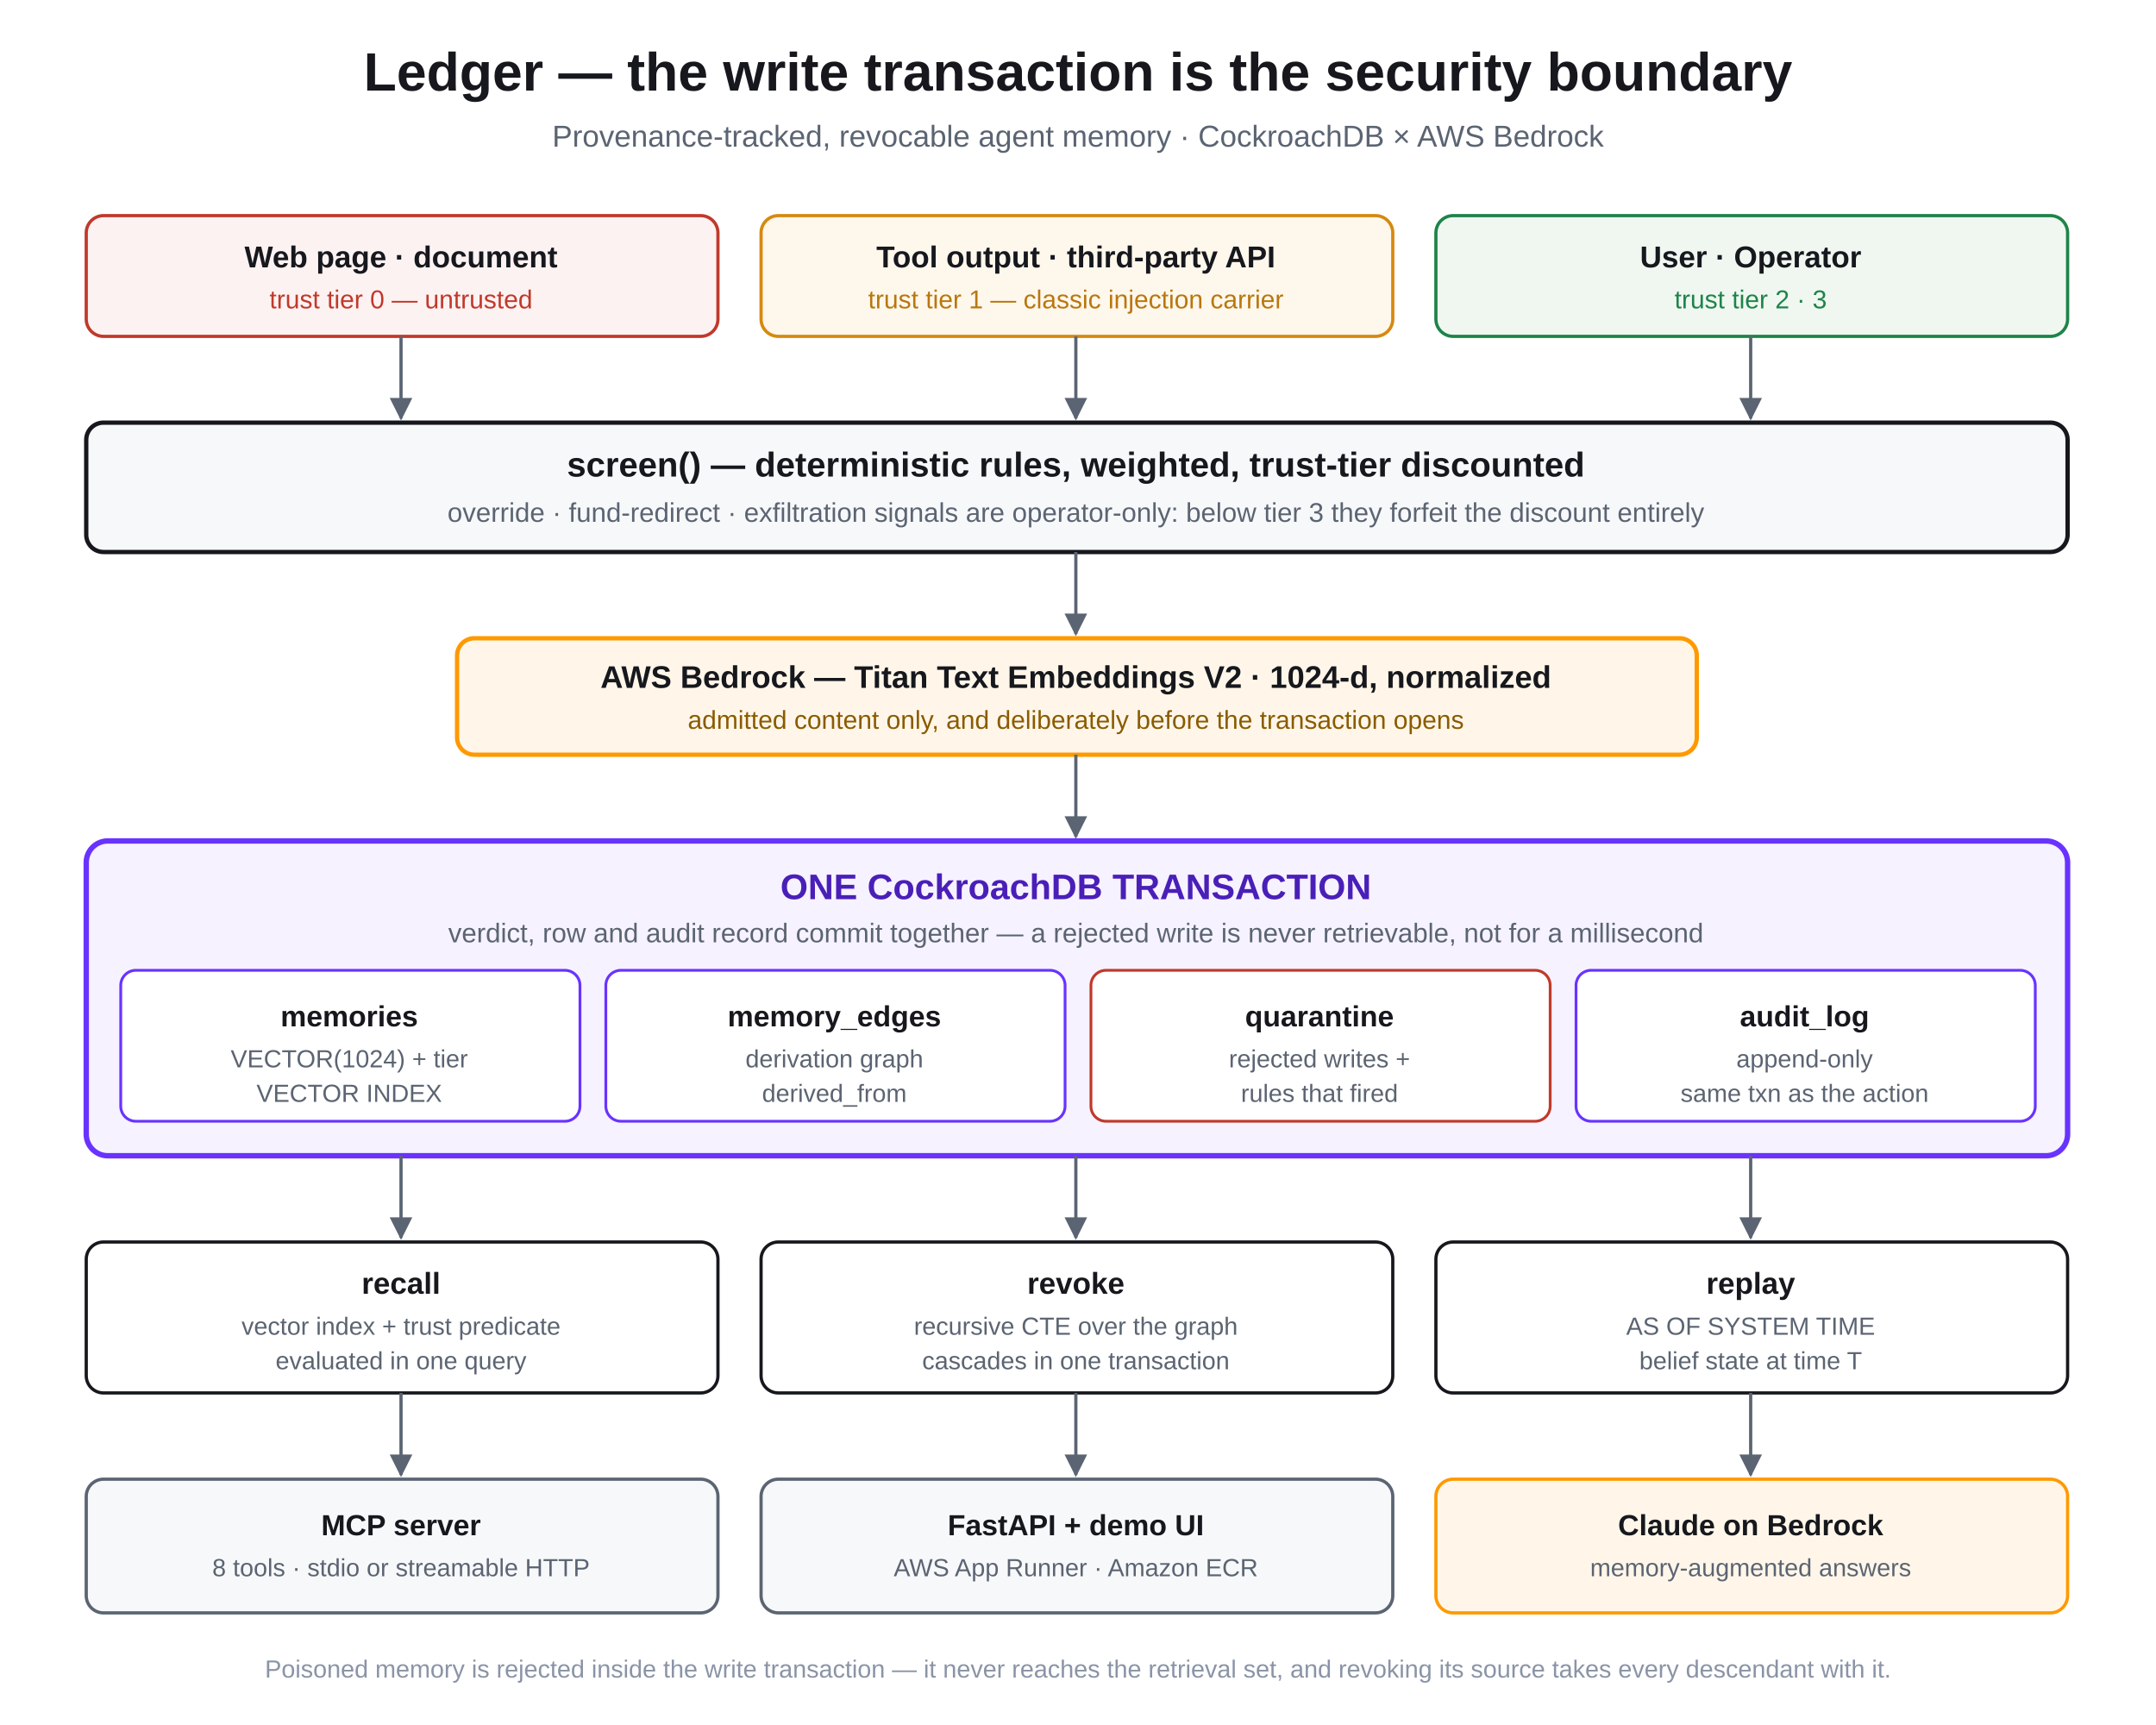
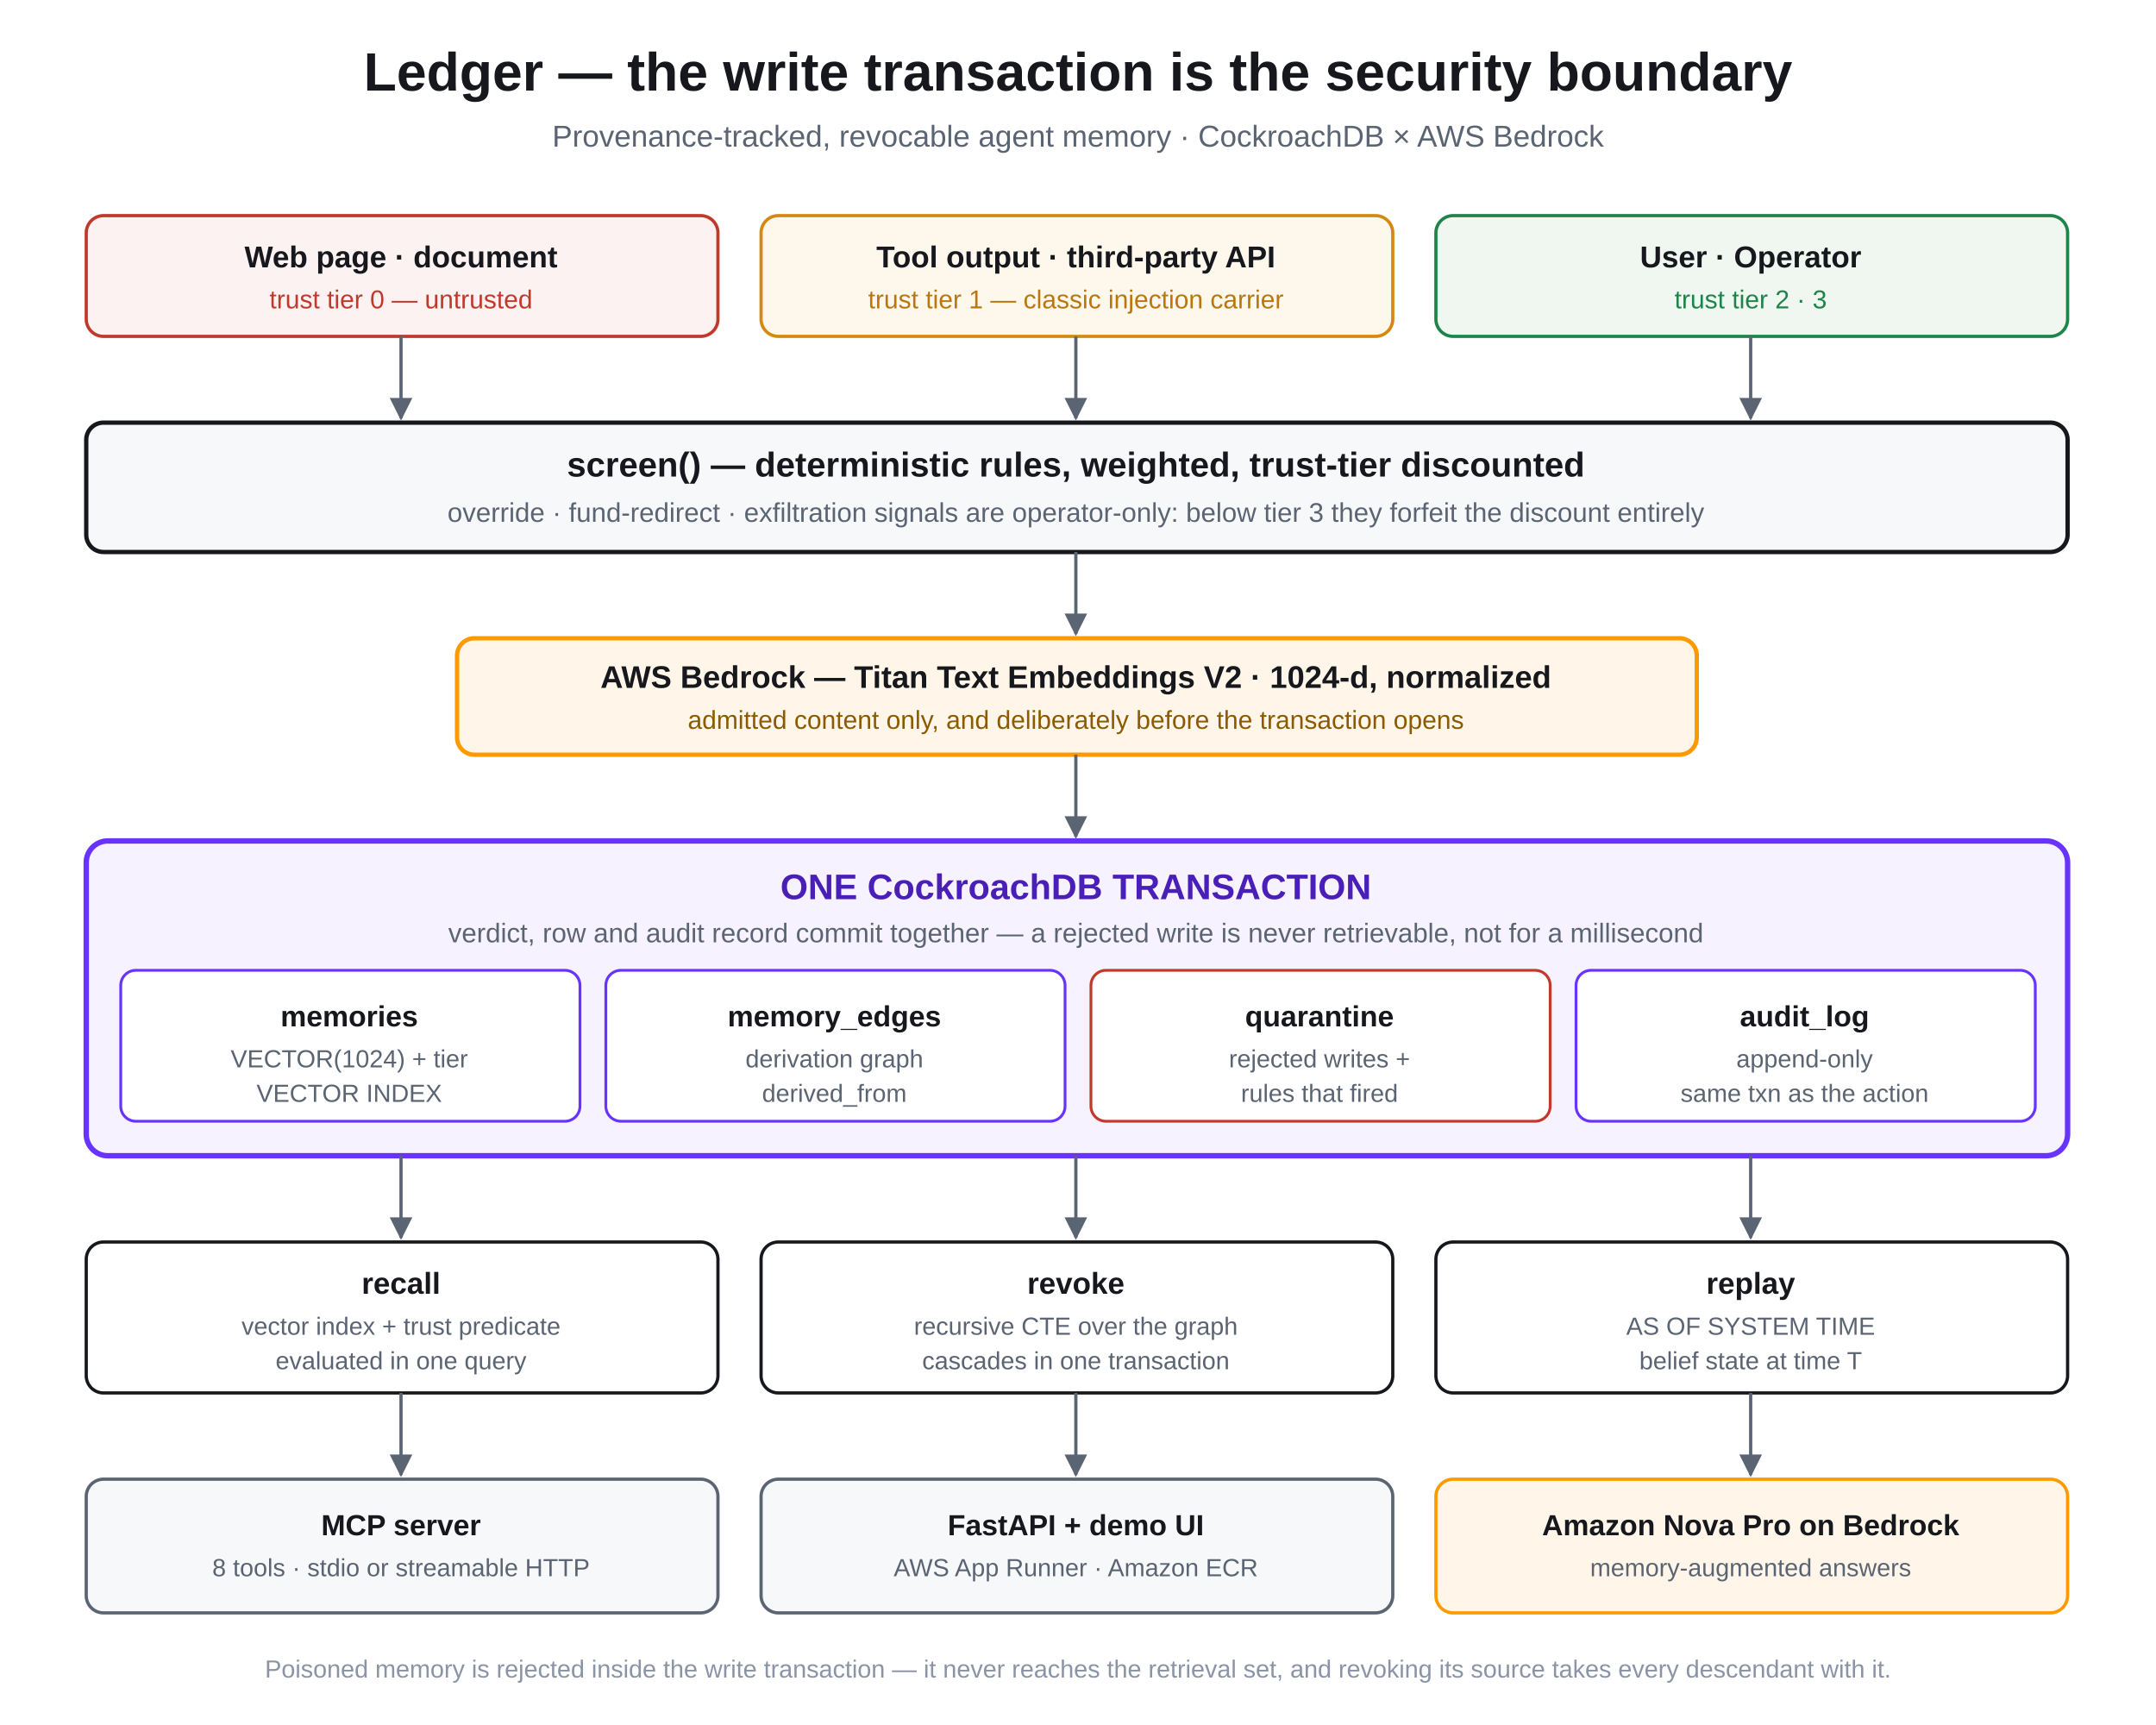
<svg xmlns="http://www.w3.org/2000/svg" viewBox="0 0 1000 800" width="1000" height="800" font-family="Segoe UI, Helvetica Neue, Arial, sans-serif">
  <defs>
    <marker id="arrow" viewBox="0 0 10 10" refX="9" refY="5" markerWidth="7" markerHeight="7" orient="auto-start-reverse">
      <path d="M 0 0 L 10 5 L 0 10 z" fill="#5B6472" />
    </marker>
  </defs>
  <rect width="1000" height="800" fill="#FFFFFF" />
  <text x="500" y="42" text-anchor="middle" font-size="25" font-weight="700" fill="#16181D">Ledger — the write transaction is the security boundary</text>
  <text x="500" y="68" text-anchor="middle" font-size="14" fill="#5B6472">Provenance-tracked, revocable agent memory · CockroachDB × AWS Bedrock</text>
  <g>
    <rect x="40" y="100" width="293" height="56" rx="8" fill="#FDF2F2" stroke="#C0392B" stroke-width="1.5" />
    <text x="186" y="124" text-anchor="middle" font-size="14" font-weight="600" fill="#16181D">Web page · document</text>
    <text x="186" y="143" text-anchor="middle" font-size="12" fill="#C0392B">trust tier 0 — untrusted</text>
    <rect x="353" y="100" width="293" height="56" rx="8" fill="#FEF7EC" stroke="#D68910" stroke-width="1.5" />
    <text x="499" y="124" text-anchor="middle" font-size="14" font-weight="600" fill="#16181D">Tool output · third-party API</text>
    <text x="499" y="143" text-anchor="middle" font-size="12" fill="#B9770E">trust tier 1 — classic injection carrier</text>
    <rect x="666" y="100" width="293" height="56" rx="8" fill="#F0F7F1" stroke="#1E8449" stroke-width="1.5" />
    <text x="812" y="124" text-anchor="middle" font-size="14" font-weight="600" fill="#16181D">User · Operator</text>
    <text x="812" y="143" text-anchor="middle" font-size="12" fill="#1E8449">trust tier 2 · 3</text>
  </g>
  <line x1="186" y1="156" x2="186" y2="194" stroke="#5B6472" stroke-width="1.5" marker-end="url(#arrow)" />
  <line x1="499" y1="156" x2="499" y2="194" stroke="#5B6472" stroke-width="1.5" marker-end="url(#arrow)" />
  <line x1="812" y1="156" x2="812" y2="194" stroke="#5B6472" stroke-width="1.5" marker-end="url(#arrow)" />
  <rect x="40" y="196" width="919" height="60" rx="8" fill="#F7F8FA" stroke="#16181D" stroke-width="2" />
  <text x="499" y="221" text-anchor="middle" font-size="16" font-weight="700" fill="#16181D">screen()  —  deterministic rules, weighted, trust-tier discounted</text>
  <text x="499" y="242" text-anchor="middle" font-size="12.5" fill="#5B6472">override · fund-redirect · exfiltration signals are operator-only: below tier 3 they forfeit the discount entirely</text>
  <line x1="499" y1="256" x2="499" y2="294" stroke="#5B6472" stroke-width="1.5" marker-end="url(#arrow)" />
  <rect x="212" y="296" width="575" height="54" rx="8" fill="#FFF6E9" stroke="#FF9900" stroke-width="2" />
  <text x="499" y="319" text-anchor="middle" font-size="14.5" font-weight="600" fill="#16181D">AWS Bedrock — Titan Text Embeddings V2 · 1024-d, normalized</text>
  <text x="499" y="338" text-anchor="middle" font-size="12" fill="#8A5B00">admitted content only, and deliberately before the transaction opens</text>
  <line x1="499" y1="350" x2="499" y2="388" stroke="#5B6472" stroke-width="1.5" marker-end="url(#arrow)" />
  <rect x="40" y="390" width="919" height="146" rx="10" fill="#F6F2FF" stroke="#6933FF" stroke-width="2.5" />
  <text x="499" y="417" text-anchor="middle" font-size="16.5" font-weight="700" fill="#4A1FB8">ONE CockroachDB TRANSACTION</text>
  <text x="499" y="437" text-anchor="middle" font-size="12.5" fill="#5B6472">verdict, row and audit record commit together — a rejected write is never retrievable, not for a millisecond</text>
  <rect x="56" y="450" width="213" height="70" rx="7" fill="#FFFFFF" stroke="#6933FF" stroke-width="1.3" />
  <text x="162" y="476" text-anchor="middle" font-size="13.5" font-weight="600" fill="#16181D">memories</text>
  <text x="162" y="495" text-anchor="middle" font-size="11.5" fill="#5B6472">VECTOR(1024) + tier</text>
  <text x="162" y="511" text-anchor="middle" font-size="11.5" fill="#5B6472">VECTOR INDEX</text>
  <rect x="281" y="450" width="213" height="70" rx="7" fill="#FFFFFF" stroke="#6933FF" stroke-width="1.3" />
  <text x="387" y="476" text-anchor="middle" font-size="13.5" font-weight="600" fill="#16181D">memory_edges</text>
  <text x="387" y="495" text-anchor="middle" font-size="11.5" fill="#5B6472">derivation graph</text>
  <text x="387" y="511" text-anchor="middle" font-size="11.5" fill="#5B6472">derived_from</text>
  <rect x="506" y="450" width="213" height="70" rx="7" fill="#FFFFFF" stroke="#C0392B" stroke-width="1.3" />
  <text x="612" y="476" text-anchor="middle" font-size="13.5" font-weight="600" fill="#16181D">quarantine</text>
  <text x="612" y="495" text-anchor="middle" font-size="11.5" fill="#5B6472">rejected writes +</text>
  <text x="612" y="511" text-anchor="middle" font-size="11.5" fill="#5B6472">rules that fired</text>
  <rect x="731" y="450" width="213" height="70" rx="7" fill="#FFFFFF" stroke="#6933FF" stroke-width="1.3" />
  <text x="837" y="476" text-anchor="middle" font-size="13.5" font-weight="600" fill="#16181D">audit_log</text>
  <text x="837" y="495" text-anchor="middle" font-size="11.5" fill="#5B6472">append-only</text>
  <text x="837" y="511" text-anchor="middle" font-size="11.5" fill="#5B6472">same txn as the action</text>
  <line x1="186" y1="536" x2="186" y2="574" stroke="#5B6472" stroke-width="1.5" marker-end="url(#arrow)" />
  <line x1="499" y1="536" x2="499" y2="574" stroke="#5B6472" stroke-width="1.5" marker-end="url(#arrow)" />
  <line x1="812" y1="536" x2="812" y2="574" stroke="#5B6472" stroke-width="1.5" marker-end="url(#arrow)" />
  <g>
    <rect x="40" y="576" width="293" height="70" rx="8" fill="#FFFFFF" stroke="#16181D" stroke-width="1.5" />
    <text x="186" y="600" text-anchor="middle" font-size="14" font-weight="700" fill="#16181D">recall</text>
    <text x="186" y="619" text-anchor="middle" font-size="11.5" fill="#5B6472">vector index + trust predicate</text>
    <text x="186" y="635" text-anchor="middle" font-size="11.5" fill="#5B6472">evaluated in one query</text>
    <rect x="353" y="576" width="293" height="70" rx="8" fill="#FFFFFF" stroke="#16181D" stroke-width="1.5" />
    <text x="499" y="600" text-anchor="middle" font-size="14" font-weight="700" fill="#16181D">revoke</text>
    <text x="499" y="619" text-anchor="middle" font-size="11.5" fill="#5B6472">recursive CTE over the graph</text>
    <text x="499" y="635" text-anchor="middle" font-size="11.5" fill="#5B6472">cascades in one transaction</text>
    <rect x="666" y="576" width="293" height="70" rx="8" fill="#FFFFFF" stroke="#16181D" stroke-width="1.5" />
    <text x="812" y="600" text-anchor="middle" font-size="14" font-weight="700" fill="#16181D">replay</text>
    <text x="812" y="619" text-anchor="middle" font-size="11.5" fill="#5B6472">AS OF SYSTEM TIME</text>
    <text x="812" y="635" text-anchor="middle" font-size="11.5" fill="#5B6472">belief state at time T</text>
  </g>
  <line x1="186" y1="646" x2="186" y2="684" stroke="#5B6472" stroke-width="1.5" marker-end="url(#arrow)" />
  <line x1="499" y1="646" x2="499" y2="684" stroke="#5B6472" stroke-width="1.5" marker-end="url(#arrow)" />
  <line x1="812" y1="646" x2="812" y2="684" stroke="#5B6472" stroke-width="1.5" marker-end="url(#arrow)" />
  <g>
    <rect x="40" y="686" width="293" height="62" rx="8" fill="#F7F8FA" stroke="#5B6472" stroke-width="1.5" />
    <text x="186" y="712" text-anchor="middle" font-size="13.5" font-weight="600" fill="#16181D">MCP server</text>
    <text x="186" y="731" text-anchor="middle" font-size="11.5" fill="#5B6472">8 tools · stdio or streamable HTTP</text>
    <rect x="353" y="686" width="293" height="62" rx="8" fill="#F7F8FA" stroke="#5B6472" stroke-width="1.5" />
    <text x="499" y="712" text-anchor="middle" font-size="13.5" font-weight="600" fill="#16181D">FastAPI + demo UI</text>
    <text x="499" y="731" text-anchor="middle" font-size="11.5" fill="#5B6472">AWS App Runner · Amazon ECR</text>
    <rect x="666" y="686" width="293" height="62" rx="8" fill="#FFF6E9" stroke="#FF9900" stroke-width="1.5" />
-     <text x="812" y="712" text-anchor="middle" font-size="13.5" font-weight="600" fill="#16181D">Claude on Bedrock</text>
+     <text x="812" y="712" text-anchor="middle" font-size="13.5" font-weight="600" fill="#16181D">Amazon Nova Pro on Bedrock</text>
    <text x="812" y="731" text-anchor="middle" font-size="11.5" fill="#5B6472">memory-augmented answers</text>
  </g>
  <text x="500" y="778" text-anchor="middle" font-size="11.5" fill="#8A94A6">Poisoned memory is rejected inside the write transaction — it never reaches the retrieval set, and revoking its source takes every descendant with it.</text>
</svg>
